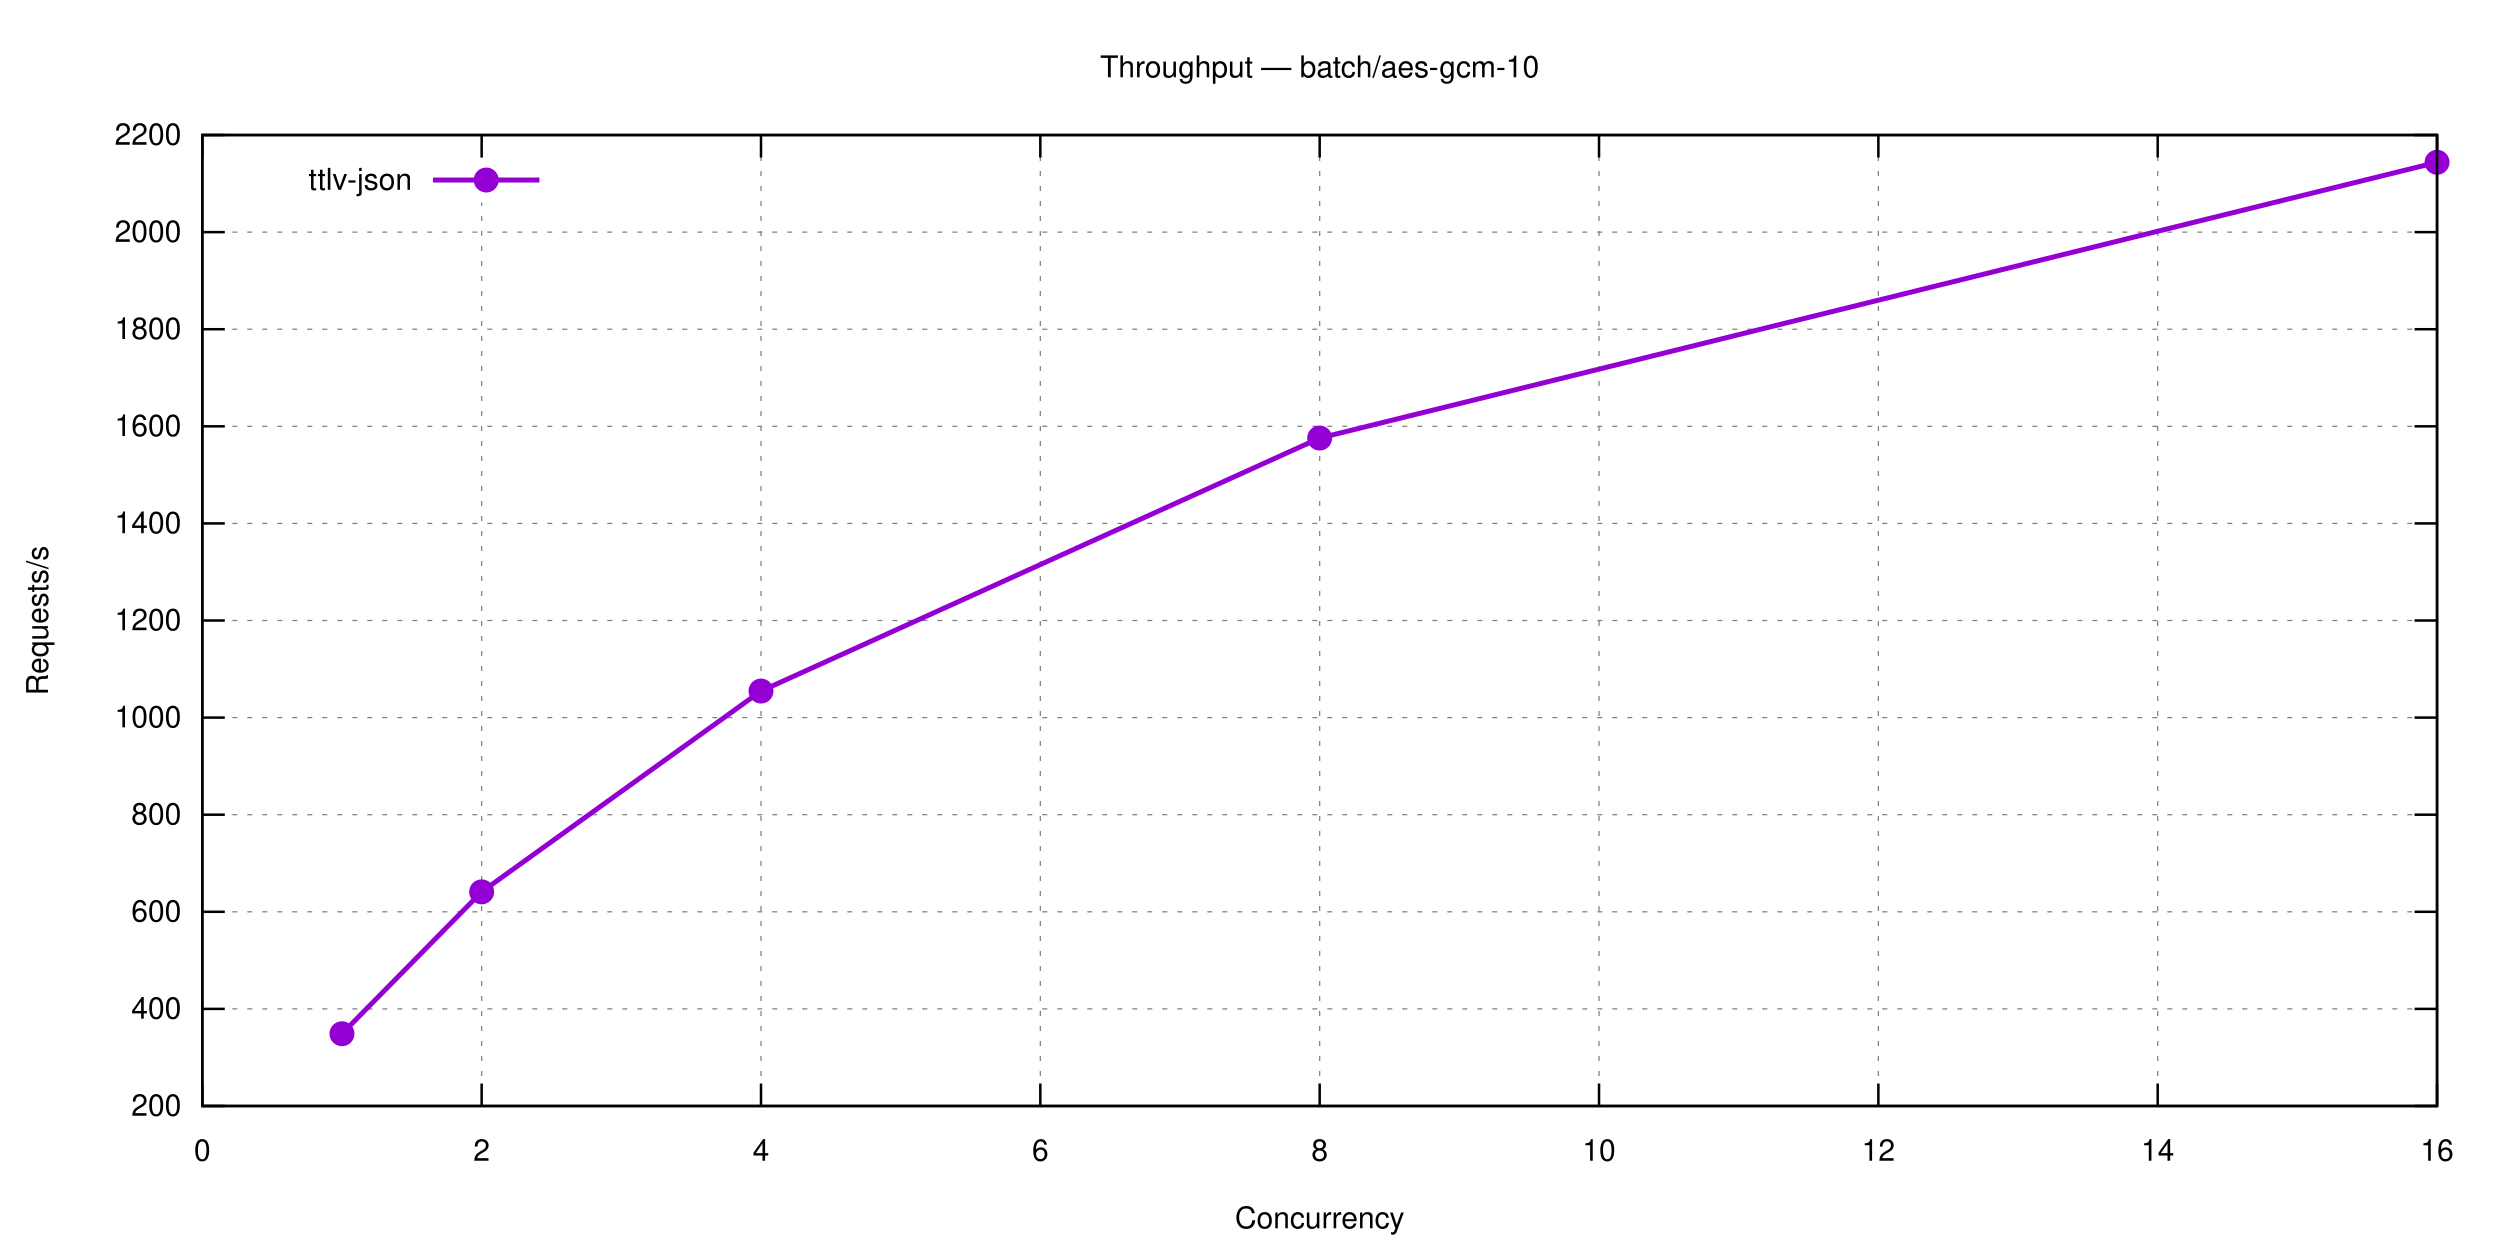
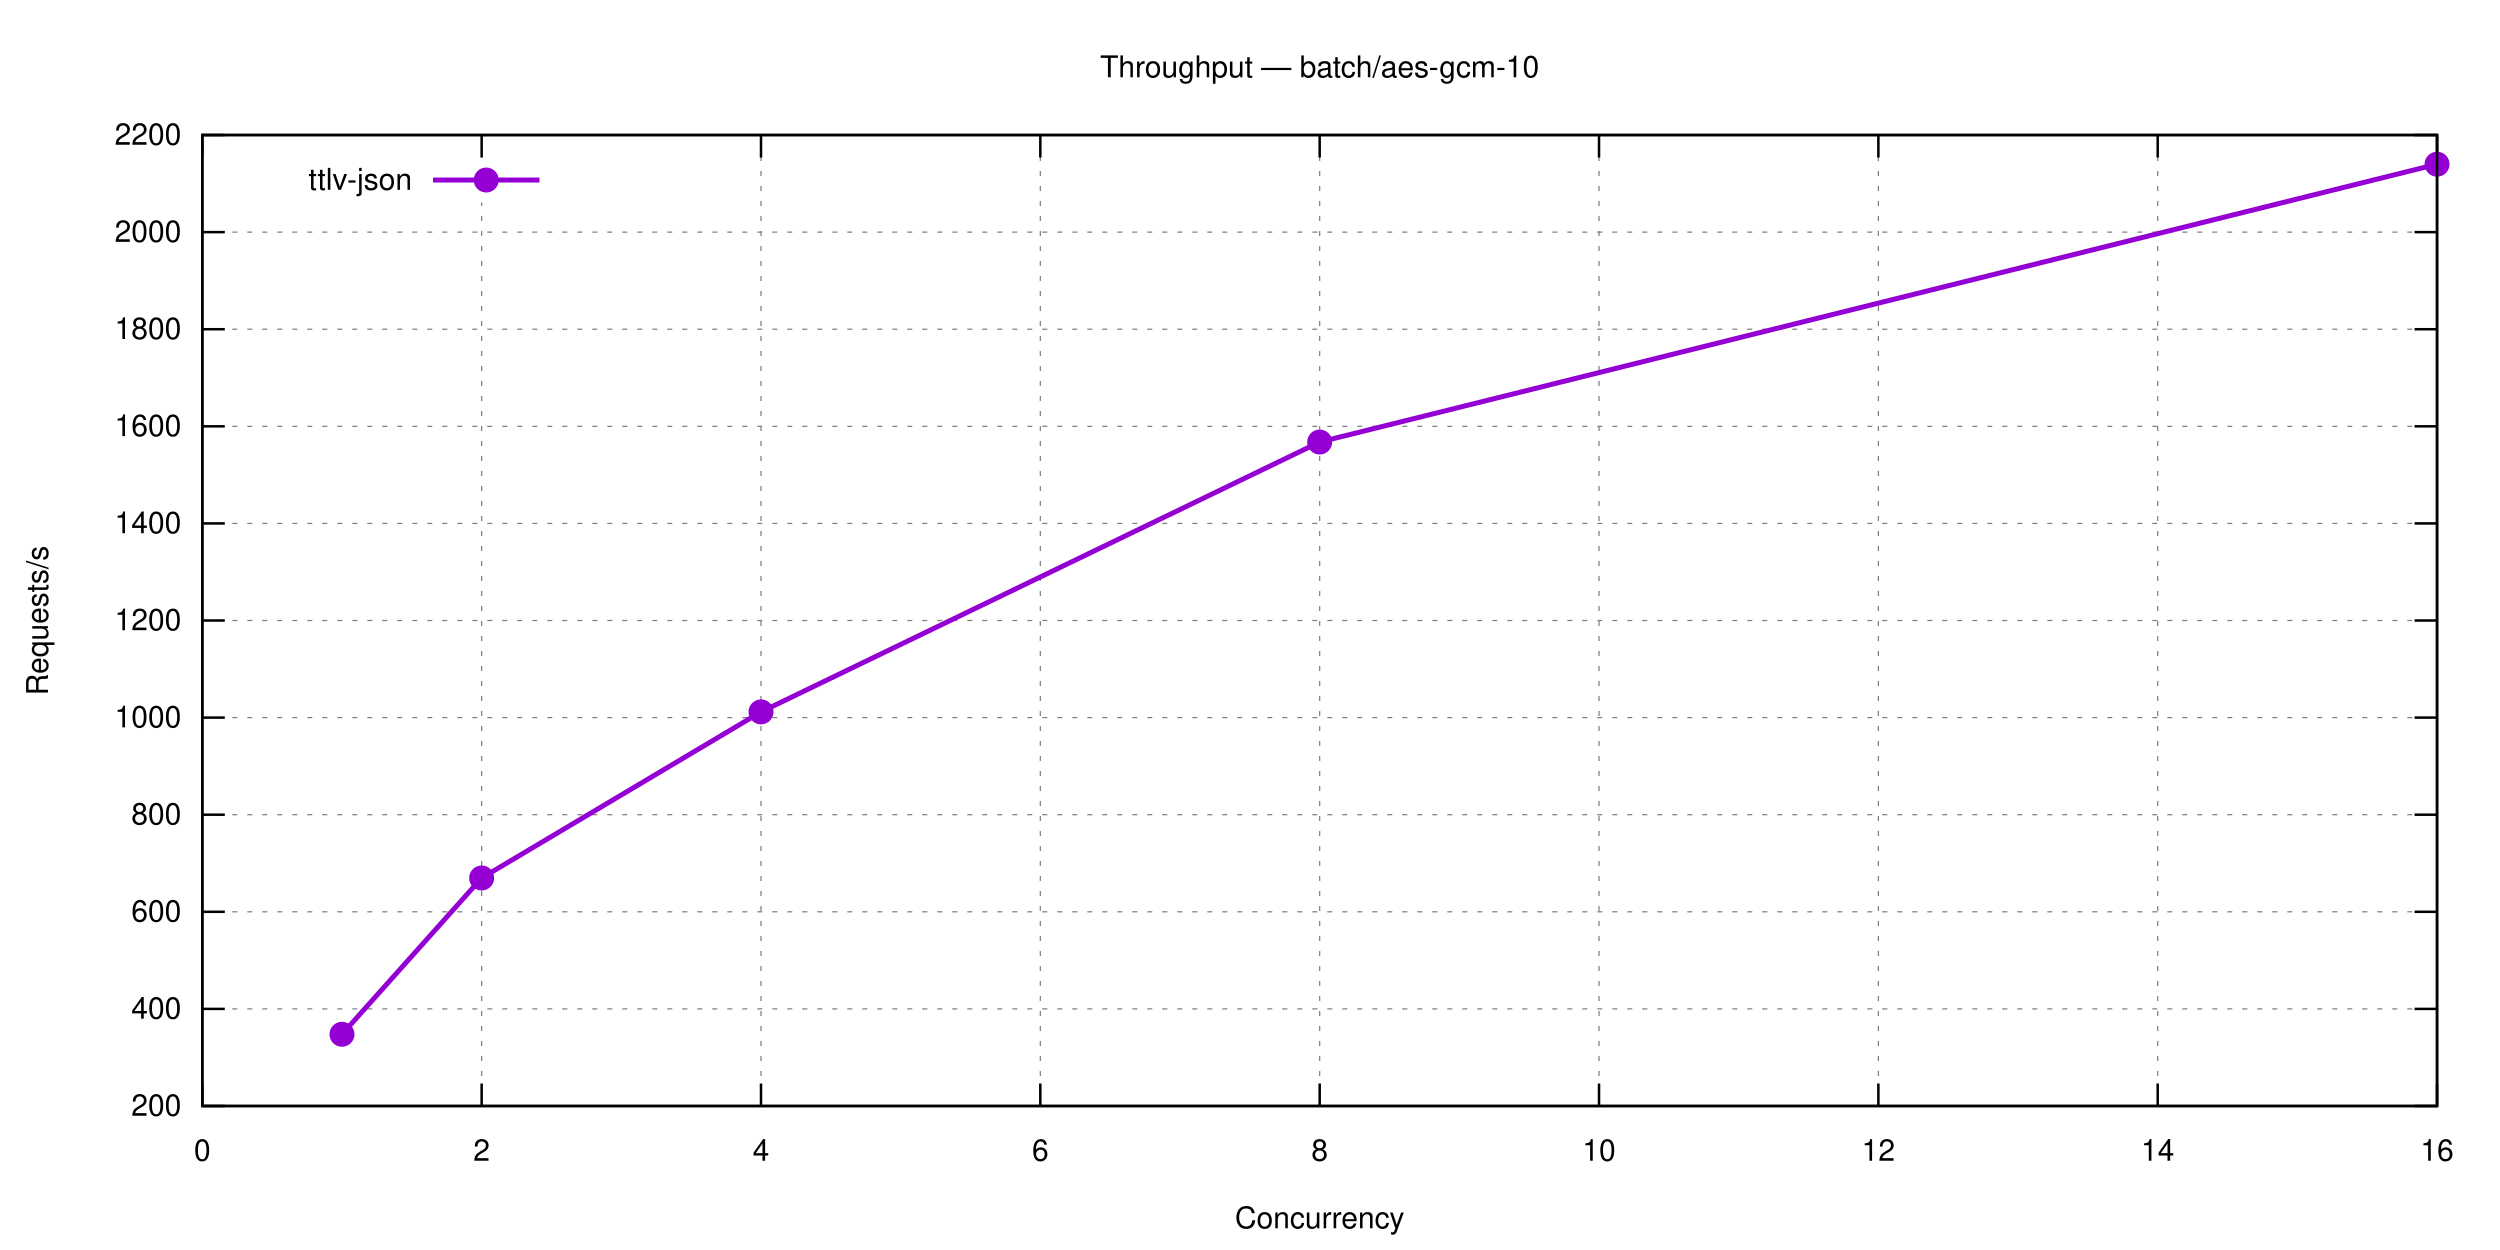
<svg xmlns="http://www.w3.org/2000/svg" xmlns:xlink="http://www.w3.org/1999/xlink" width="1000" height="500" viewBox="0 0 1000 500">
  <g id="gnuplot_canvas">
    <rect x="0" y="0" width="1000" height="500" fill="none" />
    <defs>
      <circle id="gpDot" r="0.5" stroke-width="0.5" stroke="currentColor" />
      <path id="gpPt0" stroke-width="0.222" stroke="currentColor" d="M-1,0 h2 M0,-1 v2" />
      <path id="gpPt1" stroke-width="0.222" stroke="currentColor" d="M-1,-1 L1,1 M1,-1 L-1,1" />
      <path id="gpPt2" stroke-width="0.222" stroke="currentColor" d="M-1,0 L1,0 M0,-1 L0,1 M-1,-1 L1,1 M-1,1 L1,-1" />
      <rect id="gpPt3" stroke-width="0.222" stroke="currentColor" x="-1" y="-1" width="2" height="2" />
      <rect id="gpPt4" stroke-width="0.222" stroke="currentColor" fill="currentColor" x="-1" y="-1" width="2" height="2" />
      <circle id="gpPt5" stroke-width="0.222" stroke="currentColor" cx="0" cy="0" r="1" />
      <use xlink:href="#gpPt5" id="gpPt6" fill="currentColor" stroke="none" />
      <path id="gpPt7" stroke-width="0.222" stroke="currentColor" d="M0,-1.33 L-1.33,0.67 L1.33,0.67 z" />
      <use xlink:href="#gpPt7" id="gpPt8" fill="currentColor" stroke="none" />
      <use xlink:href="#gpPt7" id="gpPt9" stroke="currentColor" transform="rotate(180)" />
      <use xlink:href="#gpPt9" id="gpPt10" fill="currentColor" stroke="none" />
      <use xlink:href="#gpPt3" id="gpPt11" stroke="currentColor" transform="rotate(45)" />
      <use xlink:href="#gpPt11" id="gpPt12" fill="currentColor" stroke="none" />
      <path id="gpPt13" stroke-width="0.222" stroke="currentColor" d="M0,1.330 L1.265,0.411 L0.782,-1.067 L-0.782,-1.076 L-1.265,0.411 z" />
      <use xlink:href="#gpPt13" id="gpPt14" fill="currentColor" stroke="none" />
      <filter id="textbox" filterUnits="objectBoundingBox" x="0" y="0" height="1" width="1">
        <feFlood flood-color="white" flood-opacity="1" result="bgnd" />
        <feComposite in="SourceGraphic" in2="bgnd" operator="atop" />
      </filter>
      <filter id="greybox" filterUnits="objectBoundingBox" x="0" y="0" height="1" width="1">
        <feFlood flood-color="lightgrey" flood-opacity="1" result="grey" />
        <feComposite in="SourceGraphic" in2="grey" operator="atop" />
      </filter>
    </defs>
    <g fill="none" color="white" stroke="currentColor" stroke-width="1.00" stroke-linecap="butt" stroke-linejoin="miter">
</g>
    <g fill="none" color="black" stroke="currentColor" stroke-width="1.00" stroke-linecap="butt" stroke-linejoin="miter">
</g>
    <g fill="none" color="black" stroke="black" stroke-width="0.50" stroke-linecap="butt" stroke-linejoin="miter">
</g>
    <g fill="none" color="gray" stroke="currentColor" stroke-width="0.50" stroke-linecap="butt" stroke-linejoin="miter">
      <path stroke="gray" stroke-dasharray="2,4" class="gridline" d="M80.92,442.40 L974.82,442.40  " />
    </g>
    <g fill="none" color="gray" stroke="gray" stroke-width="1.00" stroke-linecap="butt" stroke-linejoin="miter">
</g>
    <g fill="none" color="black" stroke="currentColor" stroke-width="1.00" stroke-linecap="butt" stroke-linejoin="miter">
      <path stroke="black" d="M80.92,442.40 L89.92,442.40 M974.82,442.40 L965.82,442.40  " />
      <g transform="translate(72.53,446.30)" stroke="none" fill="black" font-family="Helvetica" font-size="12.00" text-anchor="end">
        <text>
          <tspan font-family="Helvetica"> 200</tspan>
        </text>
      </g>
    </g>
    <g fill="none" color="black" stroke="currentColor" stroke-width="1.00" stroke-linecap="butt" stroke-linejoin="miter">
</g>
    <g fill="none" color="black" stroke="black" stroke-width="0.50" stroke-linecap="butt" stroke-linejoin="miter">
</g>
    <g fill="none" color="gray" stroke="currentColor" stroke-width="0.50" stroke-linecap="butt" stroke-linejoin="miter">
      <path stroke="gray" stroke-dasharray="2,4" class="gridline" d="M80.92,403.56 L974.82,403.56  " />
    </g>
    <g fill="none" color="gray" stroke="gray" stroke-width="1.00" stroke-linecap="butt" stroke-linejoin="miter">
</g>
    <g fill="none" color="black" stroke="currentColor" stroke-width="1.00" stroke-linecap="butt" stroke-linejoin="miter">
      <path stroke="black" d="M80.92,403.56 L89.92,403.56 M974.82,403.56 L965.82,403.56  " />
      <g transform="translate(72.53,407.46)" stroke="none" fill="black" font-family="Helvetica" font-size="12.00" text-anchor="end">
        <text>
          <tspan font-family="Helvetica"> 400</tspan>
        </text>
      </g>
    </g>
    <g fill="none" color="black" stroke="currentColor" stroke-width="1.00" stroke-linecap="butt" stroke-linejoin="miter">
</g>
    <g fill="none" color="black" stroke="black" stroke-width="0.50" stroke-linecap="butt" stroke-linejoin="miter">
</g>
    <g fill="none" color="gray" stroke="currentColor" stroke-width="0.50" stroke-linecap="butt" stroke-linejoin="miter">
      <path stroke="gray" stroke-dasharray="2,4" class="gridline" d="M80.92,364.72 L974.82,364.72  " />
    </g>
    <g fill="none" color="gray" stroke="gray" stroke-width="1.00" stroke-linecap="butt" stroke-linejoin="miter">
</g>
    <g fill="none" color="black" stroke="currentColor" stroke-width="1.00" stroke-linecap="butt" stroke-linejoin="miter">
      <path stroke="black" d="M80.92,364.72 L89.92,364.72 M974.82,364.72 L965.82,364.72  " />
      <g transform="translate(72.53,368.62)" stroke="none" fill="black" font-family="Helvetica" font-size="12.00" text-anchor="end">
        <text>
          <tspan font-family="Helvetica"> 600</tspan>
        </text>
      </g>
    </g>
    <g fill="none" color="black" stroke="currentColor" stroke-width="1.00" stroke-linecap="butt" stroke-linejoin="miter">
</g>
    <g fill="none" color="black" stroke="black" stroke-width="0.50" stroke-linecap="butt" stroke-linejoin="miter">
</g>
    <g fill="none" color="gray" stroke="currentColor" stroke-width="0.50" stroke-linecap="butt" stroke-linejoin="miter">
      <path stroke="gray" stroke-dasharray="2,4" class="gridline" d="M80.92,325.88 L974.82,325.88  " />
    </g>
    <g fill="none" color="gray" stroke="gray" stroke-width="1.00" stroke-linecap="butt" stroke-linejoin="miter">
</g>
    <g fill="none" color="black" stroke="currentColor" stroke-width="1.00" stroke-linecap="butt" stroke-linejoin="miter">
      <path stroke="black" d="M80.92,325.88 L89.92,325.88 M974.82,325.88 L965.82,325.88  " />
      <g transform="translate(72.53,329.78)" stroke="none" fill="black" font-family="Helvetica" font-size="12.00" text-anchor="end">
        <text>
          <tspan font-family="Helvetica"> 800</tspan>
        </text>
      </g>
    </g>
    <g fill="none" color="black" stroke="currentColor" stroke-width="1.00" stroke-linecap="butt" stroke-linejoin="miter">
</g>
    <g fill="none" color="black" stroke="black" stroke-width="0.50" stroke-linecap="butt" stroke-linejoin="miter">
</g>
    <g fill="none" color="gray" stroke="currentColor" stroke-width="0.50" stroke-linecap="butt" stroke-linejoin="miter">
      <path stroke="gray" stroke-dasharray="2,4" class="gridline" d="M80.92,287.04 L974.82,287.04  " />
    </g>
    <g fill="none" color="gray" stroke="gray" stroke-width="1.00" stroke-linecap="butt" stroke-linejoin="miter">
</g>
    <g fill="none" color="black" stroke="currentColor" stroke-width="1.00" stroke-linecap="butt" stroke-linejoin="miter">
      <path stroke="black" d="M80.92,287.04 L89.92,287.04 M974.82,287.04 L965.82,287.04  " />
      <g transform="translate(72.53,290.94)" stroke="none" fill="black" font-family="Helvetica" font-size="12.00" text-anchor="end">
        <text>
          <tspan font-family="Helvetica"> 1000</tspan>
        </text>
      </g>
    </g>
    <g fill="none" color="black" stroke="currentColor" stroke-width="1.00" stroke-linecap="butt" stroke-linejoin="miter">
</g>
    <g fill="none" color="black" stroke="black" stroke-width="0.50" stroke-linecap="butt" stroke-linejoin="miter">
</g>
    <g fill="none" color="gray" stroke="currentColor" stroke-width="0.50" stroke-linecap="butt" stroke-linejoin="miter">
      <path stroke="gray" stroke-dasharray="2,4" class="gridline" d="M80.92,248.20 L974.82,248.20  " />
    </g>
    <g fill="none" color="gray" stroke="gray" stroke-width="1.00" stroke-linecap="butt" stroke-linejoin="miter">
</g>
    <g fill="none" color="black" stroke="currentColor" stroke-width="1.00" stroke-linecap="butt" stroke-linejoin="miter">
      <path stroke="black" d="M80.92,248.20 L89.92,248.20 M974.82,248.20 L965.82,248.20  " />
      <g transform="translate(72.53,252.10)" stroke="none" fill="black" font-family="Helvetica" font-size="12.00" text-anchor="end">
        <text>
          <tspan font-family="Helvetica"> 1200</tspan>
        </text>
      </g>
    </g>
    <g fill="none" color="black" stroke="currentColor" stroke-width="1.00" stroke-linecap="butt" stroke-linejoin="miter">
</g>
    <g fill="none" color="black" stroke="black" stroke-width="0.50" stroke-linecap="butt" stroke-linejoin="miter">
</g>
    <g fill="none" color="gray" stroke="currentColor" stroke-width="0.50" stroke-linecap="butt" stroke-linejoin="miter">
      <path stroke="gray" stroke-dasharray="2,4" class="gridline" d="M80.92,209.37 L974.82,209.37  " />
    </g>
    <g fill="none" color="gray" stroke="gray" stroke-width="1.00" stroke-linecap="butt" stroke-linejoin="miter">
</g>
    <g fill="none" color="black" stroke="currentColor" stroke-width="1.00" stroke-linecap="butt" stroke-linejoin="miter">
      <path stroke="black" d="M80.92,209.37 L89.92,209.37 M974.82,209.37 L965.82,209.37  " />
      <g transform="translate(72.53,213.27)" stroke="none" fill="black" font-family="Helvetica" font-size="12.00" text-anchor="end">
        <text>
          <tspan font-family="Helvetica"> 1400</tspan>
        </text>
      </g>
    </g>
    <g fill="none" color="black" stroke="currentColor" stroke-width="1.00" stroke-linecap="butt" stroke-linejoin="miter">
</g>
    <g fill="none" color="black" stroke="black" stroke-width="0.50" stroke-linecap="butt" stroke-linejoin="miter">
</g>
    <g fill="none" color="gray" stroke="currentColor" stroke-width="0.50" stroke-linecap="butt" stroke-linejoin="miter">
      <path stroke="gray" stroke-dasharray="2,4" class="gridline" d="M80.92,170.53 L974.82,170.53  " />
    </g>
    <g fill="none" color="gray" stroke="gray" stroke-width="1.00" stroke-linecap="butt" stroke-linejoin="miter">
</g>
    <g fill="none" color="black" stroke="currentColor" stroke-width="1.00" stroke-linecap="butt" stroke-linejoin="miter">
      <path stroke="black" d="M80.92,170.53 L89.92,170.53 M974.82,170.53 L965.82,170.53  " />
      <g transform="translate(72.53,174.43)" stroke="none" fill="black" font-family="Helvetica" font-size="12.00" text-anchor="end">
        <text>
          <tspan font-family="Helvetica"> 1600</tspan>
        </text>
      </g>
    </g>
    <g fill="none" color="black" stroke="currentColor" stroke-width="1.00" stroke-linecap="butt" stroke-linejoin="miter">
</g>
    <g fill="none" color="black" stroke="black" stroke-width="0.50" stroke-linecap="butt" stroke-linejoin="miter">
</g>
    <g fill="none" color="gray" stroke="currentColor" stroke-width="0.50" stroke-linecap="butt" stroke-linejoin="miter">
      <path stroke="gray" stroke-dasharray="2,4" class="gridline" d="M80.92,131.69 L974.82,131.69  " />
    </g>
    <g fill="none" color="gray" stroke="gray" stroke-width="1.00" stroke-linecap="butt" stroke-linejoin="miter">
</g>
    <g fill="none" color="black" stroke="currentColor" stroke-width="1.00" stroke-linecap="butt" stroke-linejoin="miter">
      <path stroke="black" d="M80.92,131.69 L89.92,131.69 M974.82,131.69 L965.82,131.69  " />
      <g transform="translate(72.53,135.59)" stroke="none" fill="black" font-family="Helvetica" font-size="12.00" text-anchor="end">
        <text>
          <tspan font-family="Helvetica"> 1800</tspan>
        </text>
      </g>
    </g>
    <g fill="none" color="black" stroke="currentColor" stroke-width="1.00" stroke-linecap="butt" stroke-linejoin="miter">
</g>
    <g fill="none" color="black" stroke="black" stroke-width="0.50" stroke-linecap="butt" stroke-linejoin="miter">
</g>
    <g fill="none" color="gray" stroke="currentColor" stroke-width="0.50" stroke-linecap="butt" stroke-linejoin="miter">
      <path stroke="gray" stroke-dasharray="2,4" class="gridline" d="M80.92,92.85 L974.82,92.85  " />
    </g>
    <g fill="none" color="gray" stroke="gray" stroke-width="1.00" stroke-linecap="butt" stroke-linejoin="miter">
</g>
    <g fill="none" color="black" stroke="currentColor" stroke-width="1.00" stroke-linecap="butt" stroke-linejoin="miter">
      <path stroke="black" d="M80.92,92.85 L89.92,92.85 M974.82,92.85 L965.82,92.85  " />
      <g transform="translate(72.53,96.75)" stroke="none" fill="black" font-family="Helvetica" font-size="12.00" text-anchor="end">
        <text>
          <tspan font-family="Helvetica"> 2000</tspan>
        </text>
      </g>
    </g>
    <g fill="none" color="black" stroke="currentColor" stroke-width="1.00" stroke-linecap="butt" stroke-linejoin="miter">
</g>
    <g fill="none" color="black" stroke="black" stroke-width="0.50" stroke-linecap="butt" stroke-linejoin="miter">
</g>
    <g fill="none" color="gray" stroke="currentColor" stroke-width="0.50" stroke-linecap="butt" stroke-linejoin="miter">
      <path stroke="gray" stroke-dasharray="2,4" class="gridline" d="M80.92,54.01 L974.82,54.01  " />
    </g>
    <g fill="none" color="gray" stroke="gray" stroke-width="1.00" stroke-linecap="butt" stroke-linejoin="miter">
</g>
    <g fill="none" color="black" stroke="currentColor" stroke-width="1.00" stroke-linecap="butt" stroke-linejoin="miter">
      <path stroke="black" d="M80.92,54.01 L89.92,54.01 M974.82,54.01 L965.82,54.01  " />
      <g transform="translate(72.53,57.91)" stroke="none" fill="black" font-family="Helvetica" font-size="12.00" text-anchor="end">
        <text>
          <tspan font-family="Helvetica"> 2200</tspan>
        </text>
      </g>
    </g>
    <g fill="none" color="black" stroke="currentColor" stroke-width="1.00" stroke-linecap="butt" stroke-linejoin="miter">
</g>
    <g fill="none" color="black" stroke="black" stroke-width="0.50" stroke-linecap="butt" stroke-linejoin="miter">
</g>
    <g fill="none" color="gray" stroke="currentColor" stroke-width="0.50" stroke-linecap="butt" stroke-linejoin="miter">
      <path stroke="gray" stroke-dasharray="2,4" class="gridline" d="M80.92,442.40 L80.92,54.01  " />
    </g>
    <g fill="none" color="gray" stroke="gray" stroke-width="1.00" stroke-linecap="butt" stroke-linejoin="miter">
</g>
    <g fill="none" color="black" stroke="currentColor" stroke-width="1.00" stroke-linecap="butt" stroke-linejoin="miter">
      <path stroke="black" d="M80.92,442.40 L80.92,433.40 M80.92,54.01 L80.92,63.01  " />
      <g transform="translate(80.92,464.30)" stroke="none" fill="black" font-family="Helvetica" font-size="12.00" text-anchor="middle">
        <text>
          <tspan font-family="Helvetica"> 0</tspan>
        </text>
      </g>
    </g>
    <g fill="none" color="black" stroke="currentColor" stroke-width="1.00" stroke-linecap="butt" stroke-linejoin="miter">
</g>
    <g fill="none" color="black" stroke="black" stroke-width="0.50" stroke-linecap="butt" stroke-linejoin="miter">
</g>
    <g fill="none" color="gray" stroke="currentColor" stroke-width="0.50" stroke-linecap="butt" stroke-linejoin="miter">
      <path stroke="gray" stroke-dasharray="2,4" class="gridline" d="M192.66,442.40 L192.66,81.01 M192.66,63.01 L192.66,54.01  " />
    </g>
    <g fill="none" color="gray" stroke="gray" stroke-width="1.00" stroke-linecap="butt" stroke-linejoin="miter">
</g>
    <g fill="none" color="black" stroke="currentColor" stroke-width="1.00" stroke-linecap="butt" stroke-linejoin="miter">
      <path stroke="black" d="M192.66,442.40 L192.66,433.40 M192.66,54.01 L192.66,63.01  " />
      <g transform="translate(192.66,464.30)" stroke="none" fill="black" font-family="Helvetica" font-size="12.00" text-anchor="middle">
        <text>
          <tspan font-family="Helvetica"> 2</tspan>
        </text>
      </g>
    </g>
    <g fill="none" color="black" stroke="currentColor" stroke-width="1.00" stroke-linecap="butt" stroke-linejoin="miter">
</g>
    <g fill="none" color="black" stroke="black" stroke-width="0.50" stroke-linecap="butt" stroke-linejoin="miter">
</g>
    <g fill="none" color="gray" stroke="currentColor" stroke-width="0.50" stroke-linecap="butt" stroke-linejoin="miter">
      <path stroke="gray" stroke-dasharray="2,4" class="gridline" d="M304.40,442.40 L304.40,54.01  " />
    </g>
    <g fill="none" color="gray" stroke="gray" stroke-width="1.00" stroke-linecap="butt" stroke-linejoin="miter">
</g>
    <g fill="none" color="black" stroke="currentColor" stroke-width="1.00" stroke-linecap="butt" stroke-linejoin="miter">
      <path stroke="black" d="M304.40,442.40 L304.40,433.40 M304.40,54.01 L304.40,63.01  " />
      <g transform="translate(304.40,464.30)" stroke="none" fill="black" font-family="Helvetica" font-size="12.00" text-anchor="middle">
        <text>
          <tspan font-family="Helvetica"> 4</tspan>
        </text>
      </g>
    </g>
    <g fill="none" color="black" stroke="currentColor" stroke-width="1.00" stroke-linecap="butt" stroke-linejoin="miter">
</g>
    <g fill="none" color="black" stroke="black" stroke-width="0.50" stroke-linecap="butt" stroke-linejoin="miter">
</g>
    <g fill="none" color="gray" stroke="currentColor" stroke-width="0.50" stroke-linecap="butt" stroke-linejoin="miter">
      <path stroke="gray" stroke-dasharray="2,4" class="gridline" d="M416.13,442.40 L416.13,54.01  " />
    </g>
    <g fill="none" color="gray" stroke="gray" stroke-width="1.00" stroke-linecap="butt" stroke-linejoin="miter">
</g>
    <g fill="none" color="black" stroke="currentColor" stroke-width="1.00" stroke-linecap="butt" stroke-linejoin="miter">
      <path stroke="black" d="M416.13,442.40 L416.13,433.40 M416.13,54.01 L416.13,63.01  " />
      <g transform="translate(416.13,464.30)" stroke="none" fill="black" font-family="Helvetica" font-size="12.00" text-anchor="middle">
        <text>
          <tspan font-family="Helvetica"> 6</tspan>
        </text>
      </g>
    </g>
    <g fill="none" color="black" stroke="currentColor" stroke-width="1.00" stroke-linecap="butt" stroke-linejoin="miter">
</g>
    <g fill="none" color="black" stroke="black" stroke-width="0.50" stroke-linecap="butt" stroke-linejoin="miter">
</g>
    <g fill="none" color="gray" stroke="currentColor" stroke-width="0.50" stroke-linecap="butt" stroke-linejoin="miter">
      <path stroke="gray" stroke-dasharray="2,4" class="gridline" d="M527.87,442.40 L527.87,54.01  " />
    </g>
    <g fill="none" color="gray" stroke="gray" stroke-width="1.00" stroke-linecap="butt" stroke-linejoin="miter">
</g>
    <g fill="none" color="black" stroke="currentColor" stroke-width="1.00" stroke-linecap="butt" stroke-linejoin="miter">
      <path stroke="black" d="M527.87,442.40 L527.87,433.40 M527.87,54.01 L527.87,63.01  " />
      <g transform="translate(527.87,464.30)" stroke="none" fill="black" font-family="Helvetica" font-size="12.00" text-anchor="middle">
        <text>
          <tspan font-family="Helvetica"> 8</tspan>
        </text>
      </g>
    </g>
    <g fill="none" color="black" stroke="currentColor" stroke-width="1.00" stroke-linecap="butt" stroke-linejoin="miter">
</g>
    <g fill="none" color="black" stroke="black" stroke-width="0.50" stroke-linecap="butt" stroke-linejoin="miter">
</g>
    <g fill="none" color="gray" stroke="currentColor" stroke-width="0.50" stroke-linecap="butt" stroke-linejoin="miter">
      <path stroke="gray" stroke-dasharray="2,4" class="gridline" d="M639.61,442.40 L639.61,54.01  " />
    </g>
    <g fill="none" color="gray" stroke="gray" stroke-width="1.00" stroke-linecap="butt" stroke-linejoin="miter">
</g>
    <g fill="none" color="black" stroke="currentColor" stroke-width="1.00" stroke-linecap="butt" stroke-linejoin="miter">
      <path stroke="black" d="M639.61,442.40 L639.61,433.40 M639.61,54.01 L639.61,63.01  " />
      <g transform="translate(639.61,464.30)" stroke="none" fill="black" font-family="Helvetica" font-size="12.00" text-anchor="middle">
        <text>
          <tspan font-family="Helvetica"> 10</tspan>
        </text>
      </g>
    </g>
    <g fill="none" color="black" stroke="currentColor" stroke-width="1.00" stroke-linecap="butt" stroke-linejoin="miter">
</g>
    <g fill="none" color="black" stroke="black" stroke-width="0.50" stroke-linecap="butt" stroke-linejoin="miter">
</g>
    <g fill="none" color="gray" stroke="currentColor" stroke-width="0.50" stroke-linecap="butt" stroke-linejoin="miter">
      <path stroke="gray" stroke-dasharray="2,4" class="gridline" d="M751.35,442.40 L751.35,54.01  " />
    </g>
    <g fill="none" color="gray" stroke="gray" stroke-width="1.00" stroke-linecap="butt" stroke-linejoin="miter">
</g>
    <g fill="none" color="black" stroke="currentColor" stroke-width="1.00" stroke-linecap="butt" stroke-linejoin="miter">
      <path stroke="black" d="M751.35,442.40 L751.35,433.40 M751.35,54.01 L751.35,63.01  " />
      <g transform="translate(751.35,464.30)" stroke="none" fill="black" font-family="Helvetica" font-size="12.00" text-anchor="middle">
        <text>
          <tspan font-family="Helvetica"> 12</tspan>
        </text>
      </g>
    </g>
    <g fill="none" color="black" stroke="currentColor" stroke-width="1.00" stroke-linecap="butt" stroke-linejoin="miter">
</g>
    <g fill="none" color="black" stroke="black" stroke-width="0.50" stroke-linecap="butt" stroke-linejoin="miter">
</g>
    <g fill="none" color="gray" stroke="currentColor" stroke-width="0.50" stroke-linecap="butt" stroke-linejoin="miter">
      <path stroke="gray" stroke-dasharray="2,4" class="gridline" d="M863.08,442.40 L863.08,54.01  " />
    </g>
    <g fill="none" color="gray" stroke="gray" stroke-width="1.00" stroke-linecap="butt" stroke-linejoin="miter">
</g>
    <g fill="none" color="black" stroke="currentColor" stroke-width="1.00" stroke-linecap="butt" stroke-linejoin="miter">
      <path stroke="black" d="M863.08,442.40 L863.08,433.40 M863.08,54.01 L863.08,63.01  " />
      <g transform="translate(863.08,464.30)" stroke="none" fill="black" font-family="Helvetica" font-size="12.00" text-anchor="middle">
        <text>
          <tspan font-family="Helvetica"> 14</tspan>
        </text>
      </g>
    </g>
    <g fill="none" color="black" stroke="currentColor" stroke-width="1.00" stroke-linecap="butt" stroke-linejoin="miter">
</g>
    <g fill="none" color="black" stroke="black" stroke-width="0.50" stroke-linecap="butt" stroke-linejoin="miter">
</g>
    <g fill="none" color="gray" stroke="currentColor" stroke-width="0.50" stroke-linecap="butt" stroke-linejoin="miter">
      <path stroke="gray" stroke-dasharray="2,4" class="gridline" d="M974.82,442.40 L974.82,54.01  " />
    </g>
    <g fill="none" color="gray" stroke="gray" stroke-width="1.00" stroke-linecap="butt" stroke-linejoin="miter">
</g>
    <g fill="none" color="black" stroke="currentColor" stroke-width="1.00" stroke-linecap="butt" stroke-linejoin="miter">
      <path stroke="black" d="M974.82,442.40 L974.82,433.40 M974.82,54.01 L974.82,63.01  " />
      <g transform="translate(974.82,464.30)" stroke="none" fill="black" font-family="Helvetica" font-size="12.00" text-anchor="middle">
        <text>
          <tspan font-family="Helvetica"> 16</tspan>
        </text>
      </g>
    </g>
    <g fill="none" color="black" stroke="currentColor" stroke-width="1.00" stroke-linecap="butt" stroke-linejoin="miter">
</g>
    <g fill="none" color="black" stroke="currentColor" stroke-width="1.00" stroke-linecap="butt" stroke-linejoin="miter">
      <path stroke="black" d="M80.92,54.01 L80.92,442.40 L974.82,442.40 L974.82,54.01 L80.92,54.01 Z  " />
    </g>
    <g fill="none" color="black" stroke="currentColor" stroke-width="1.00" stroke-linecap="butt" stroke-linejoin="miter">
</g>
    <g id="gnuplot_plot_1">
      <g fill="none" color="white" stroke="black" stroke-width="2.00" stroke-linecap="butt" stroke-linejoin="miter">
</g>
      <g fill="none" color="black" stroke="currentColor" stroke-width="2.00" stroke-linecap="butt" stroke-linejoin="miter">
        <g transform="translate(164.82,75.91)" stroke="none" fill="black" font-family="Helvetica" font-size="12.00" text-anchor="end">
          <text>
            <tspan font-family="Helvetica">ttlv-json</tspan>
          </text>
        </g>
      </g>
      <g fill="none" color="black" stroke="currentColor" stroke-width="2.00" stroke-linecap="butt" stroke-linejoin="miter">
-         <path stroke="rgb(148,   0, 211)" d="M173.21,72.01 L215.77,72.01 M136.79,413.49 L192.66,356.74 L304.40,276.42 L527.87,175.22 L974.82,64.91  " />
-         <use xlink:href="#gpPt6" transform="translate(136.79,413.49) scale(4.50)" color="rgb(148,   0, 211)" />
-         <use xlink:href="#gpPt6" transform="translate(192.66,356.74) scale(4.50)" color="rgb(148,   0, 211)" />
-         <use xlink:href="#gpPt6" transform="translate(304.40,276.42) scale(4.50)" color="rgb(148,   0, 211)" />
-         <use xlink:href="#gpPt6" transform="translate(527.87,175.22) scale(4.50)" color="rgb(148,   0, 211)" />
-         <use xlink:href="#gpPt6" transform="translate(974.82,64.91) scale(4.50)" color="rgb(148,   0, 211)" />
+         <path stroke="rgb(148,   0, 211)" d="M173.21,72.01 L215.77,72.01 M136.79,413.71 L192.66,351.20 L304.40,284.76 L527.87,176.81 L974.82,65.68  " />
+         <use xlink:href="#gpPt6" transform="translate(136.79,413.71) scale(4.50)" color="rgb(148,   0, 211)" />
+         <use xlink:href="#gpPt6" transform="translate(192.66,351.20) scale(4.50)" color="rgb(148,   0, 211)" />
+         <use xlink:href="#gpPt6" transform="translate(304.40,284.76) scale(4.50)" color="rgb(148,   0, 211)" />
+         <use xlink:href="#gpPt6" transform="translate(527.87,176.81) scale(4.50)" color="rgb(148,   0, 211)" />
+         <use xlink:href="#gpPt6" transform="translate(974.82,65.68) scale(4.50)" color="rgb(148,   0, 211)" />
        <use xlink:href="#gpPt6" transform="translate(194.49,72.01) scale(4.50)" color="rgb(148,   0, 211)" />
      </g>
    </g>
    <g fill="none" color="black" stroke="currentColor" stroke-width="2.00" stroke-linecap="butt" stroke-linejoin="miter">
</g>
    <g fill="none" color="black" stroke="black" stroke-width="1.00" stroke-linecap="butt" stroke-linejoin="miter">
</g>
    <g fill="none" color="black" stroke="currentColor" stroke-width="1.00" stroke-linecap="butt" stroke-linejoin="miter">
      <path stroke="black" d="M80.92,54.01 L80.92,442.40 L974.82,442.40 L974.82,54.01 L80.92,54.01 Z  " />
      <g transform="translate(19.18,248.21) rotate(270.00)" stroke="none" fill="black" font-family="Helvetica" font-size="12.00" text-anchor="middle">
        <text>
          <tspan font-family="Helvetica">Requests/s</tspan>
        </text>
      </g>
    </g>
    <g fill="none" color="black" stroke="currentColor" stroke-width="1.00" stroke-linecap="butt" stroke-linejoin="miter">
      <g transform="translate(527.87,491.30)" stroke="none" fill="black" font-family="Helvetica" font-size="12.00" text-anchor="middle">
        <text>
          <tspan font-family="Helvetica">Concurrency</tspan>
        </text>
      </g>
    </g>
    <g fill="none" color="black" stroke="currentColor" stroke-width="1.00" stroke-linecap="butt" stroke-linejoin="miter">
</g>
    <g fill="none" color="black" stroke="currentColor" stroke-width="1.00" stroke-linecap="butt" stroke-linejoin="miter">
      <g transform="translate(527.87,30.91)" stroke="none" fill="black" font-family="Helvetica" font-size="12.00" text-anchor="middle">
        <text>
          <tspan font-family="Helvetica">Throughput — batch/aes-gcm-10</tspan>
        </text>
      </g>
    </g>
    <g fill="none" color="black" stroke="currentColor" stroke-width="1.00" stroke-linecap="butt" stroke-linejoin="miter">
</g>
  </g>
</svg>
